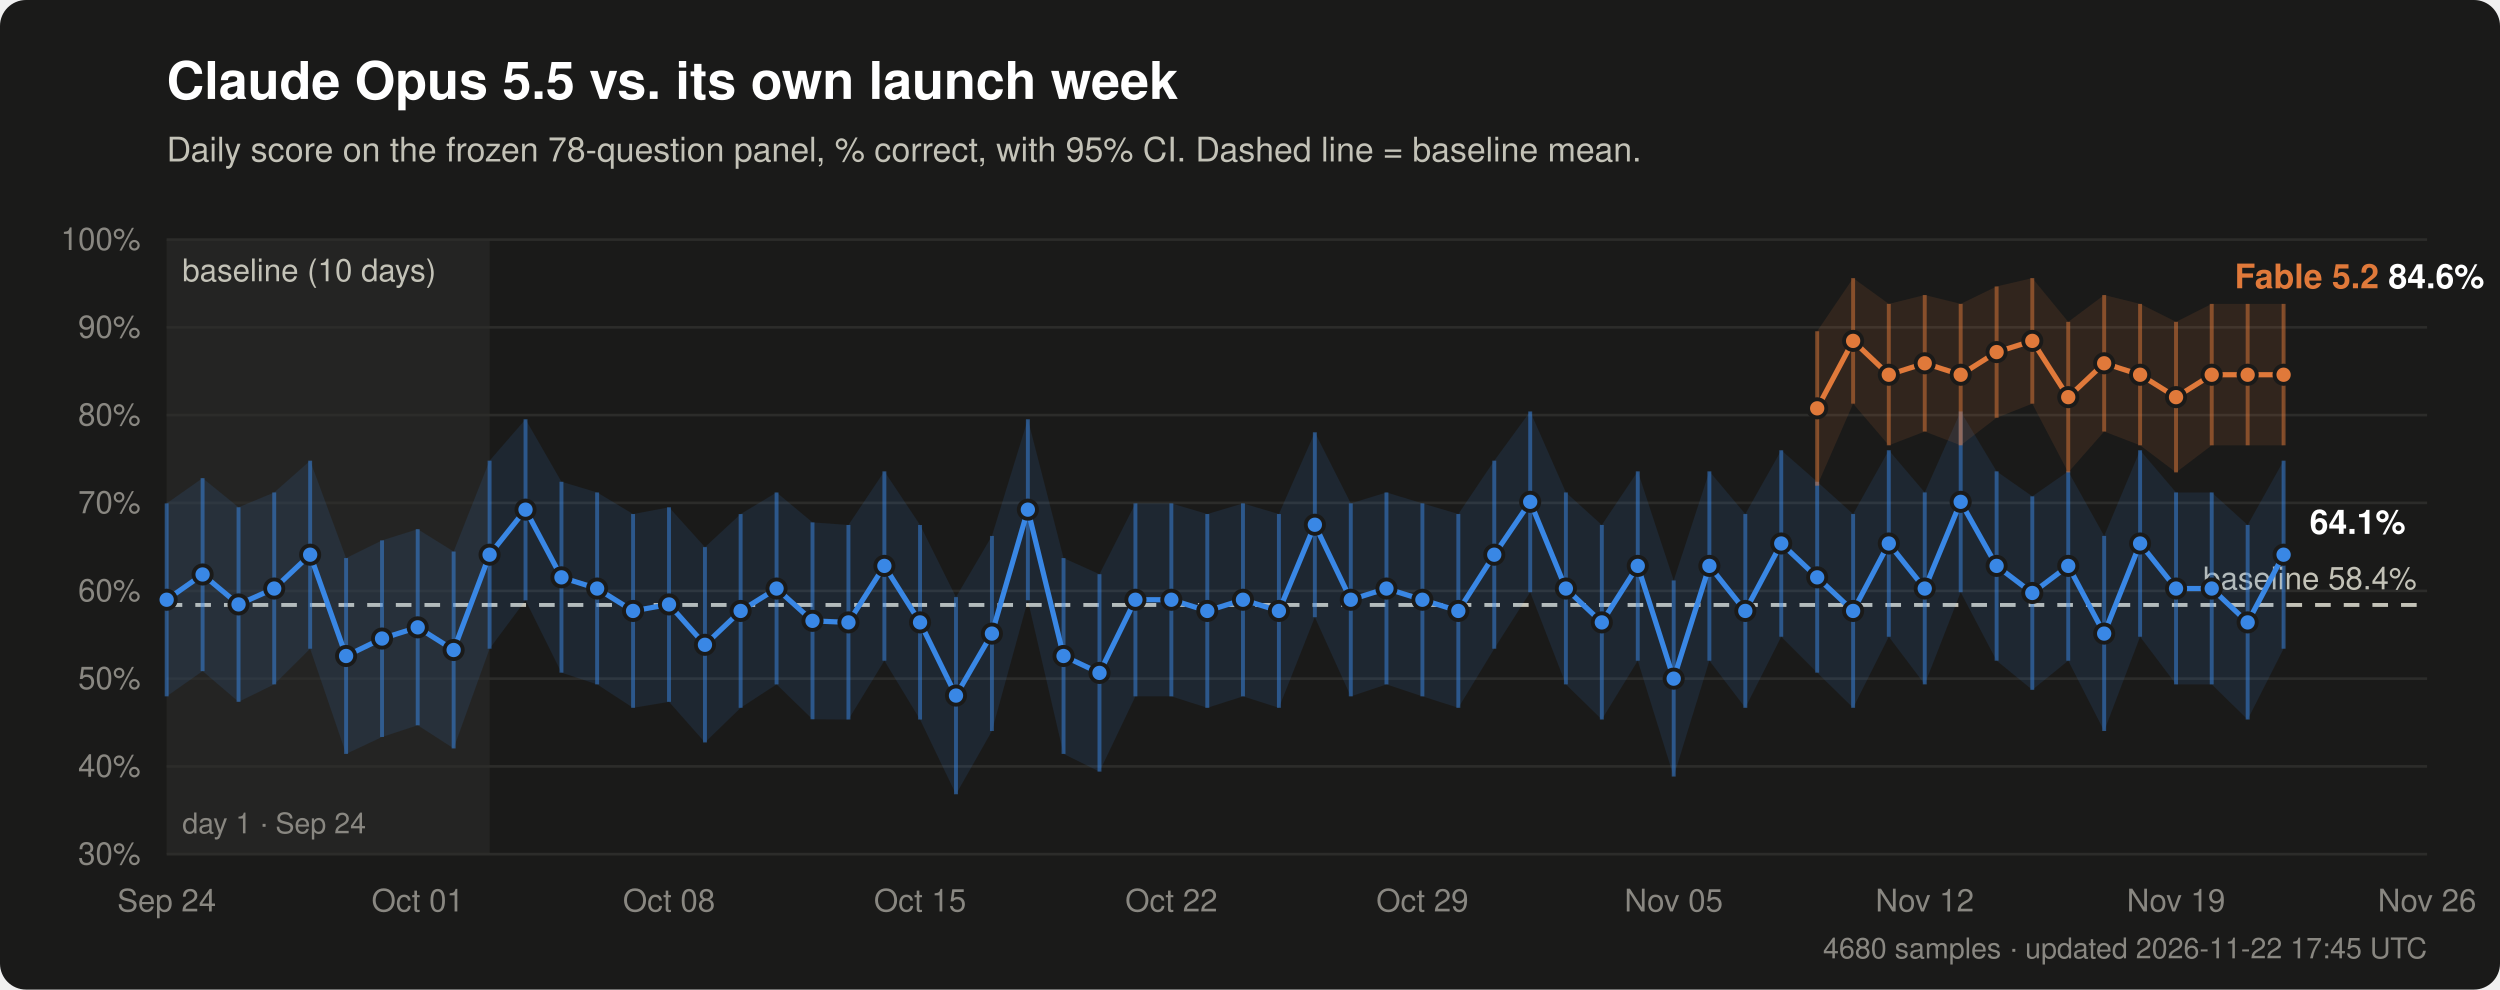
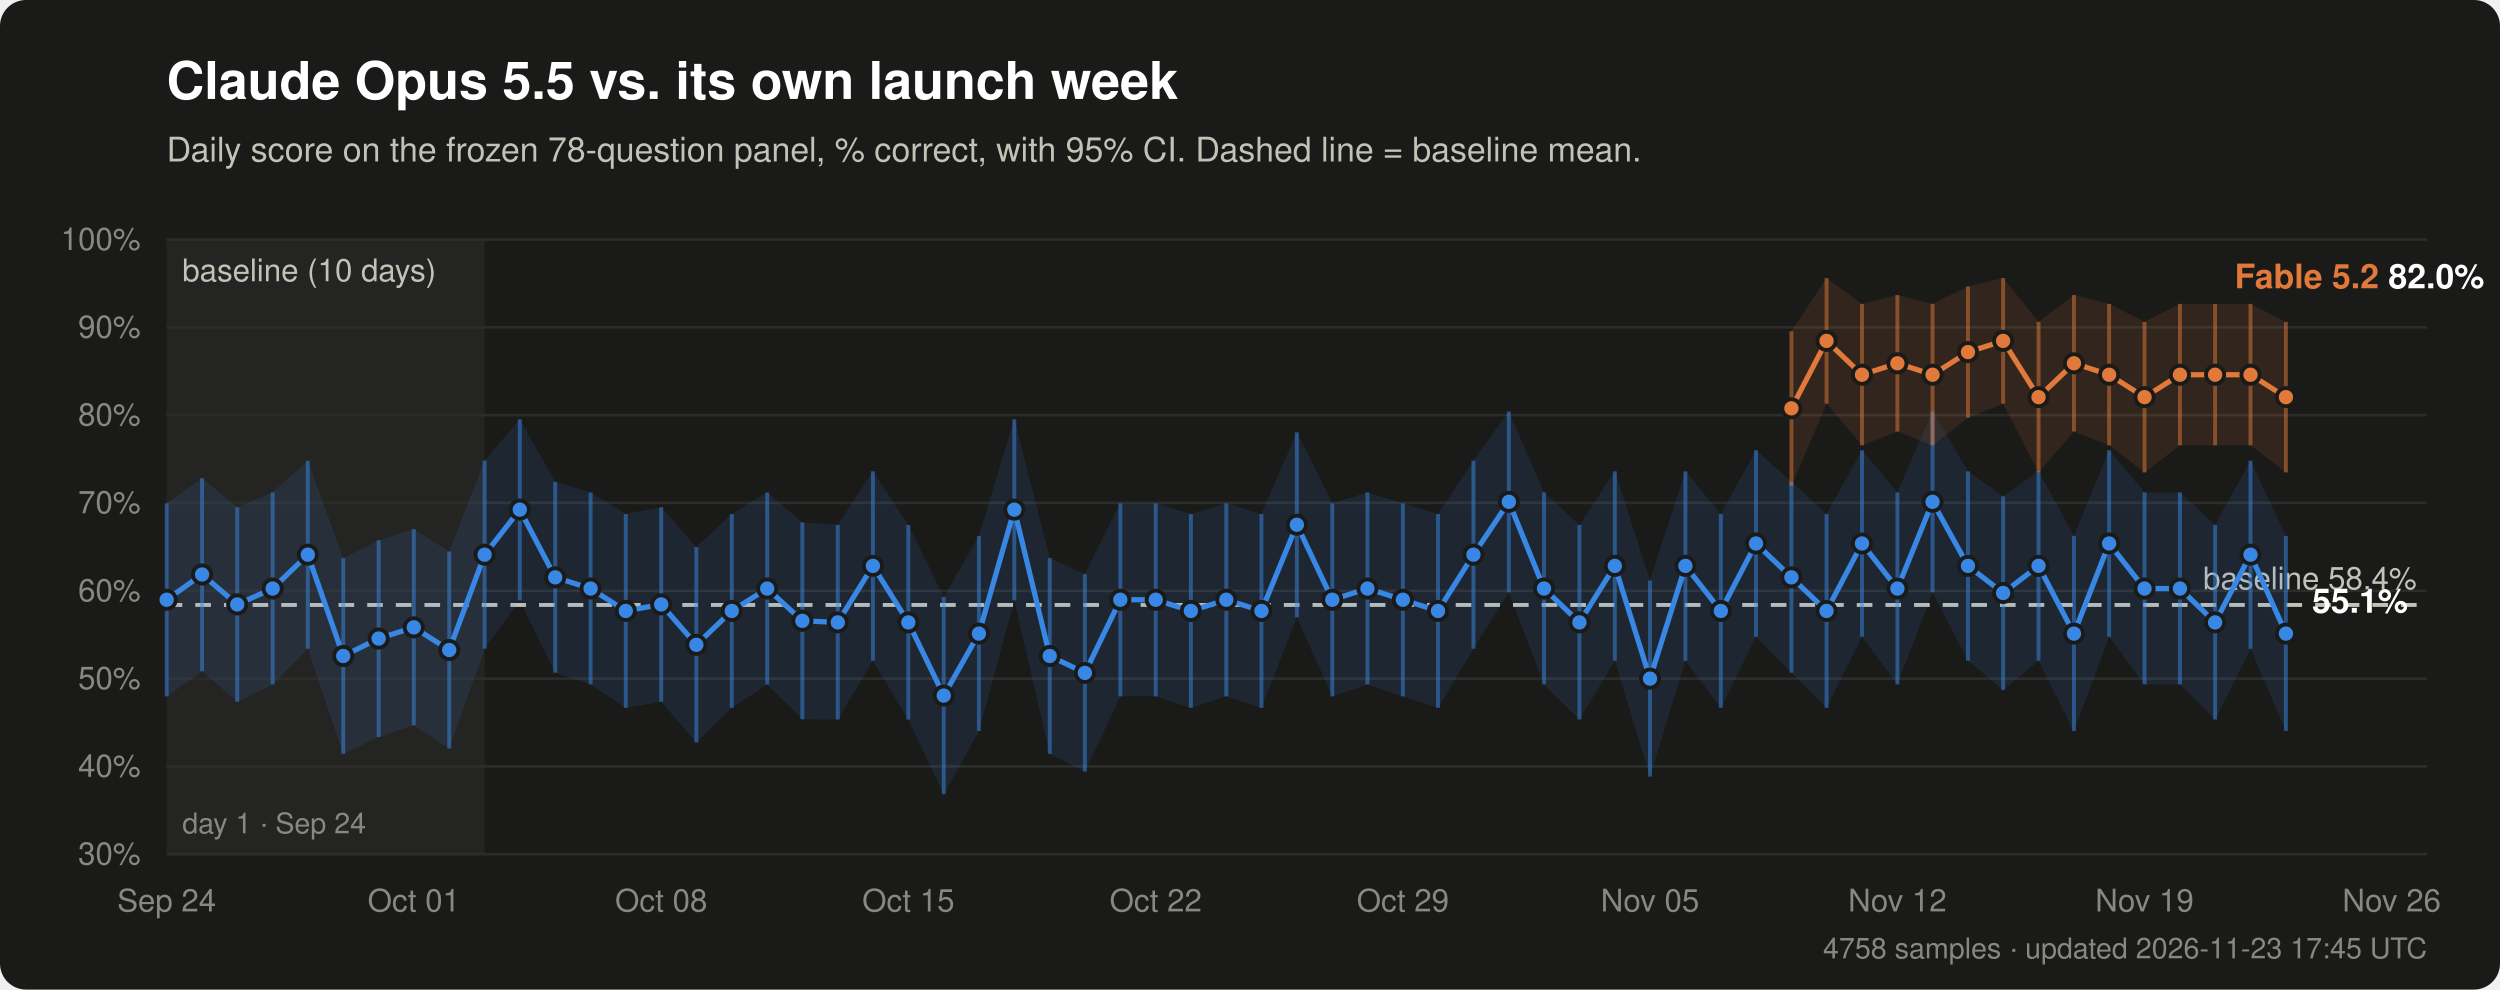
<svg xmlns="http://www.w3.org/2000/svg" width="960" height="380" viewBox="0 0 960 380" font-family="-apple-system, Segoe UI, Helvetica, Arial, sans-serif" role="img" aria-labelledby="t d">
  <rect width="960" height="380" rx="10" fill="#1a1a19" />
  <text x="64" y="38" fill="#ffffff" font-size="20" font-weight="600">Claude Opus 5.5 vs. its own launch week</text>
  <text x="64" y="62" fill="#c3c2b7" font-size="13">Daily score on the frozen 78-question panel, % correct, with 95% CI. Dashed line = baseline mean.</text>
  <line x1="64" y1="328.0" x2="932" y2="328.0" stroke="#2c2c2a" stroke-width="1" />
  <text x="54" y="332.0" text-anchor="end" fill="#898781" font-size="12">30%</text>
  <line x1="64" y1="294.3" x2="932" y2="294.3" stroke="#2c2c2a" stroke-width="1" />
  <text x="54" y="298.3" text-anchor="end" fill="#898781" font-size="12">40%</text>
  <line x1="64" y1="260.6" x2="932" y2="260.6" stroke="#2c2c2a" stroke-width="1" />
  <text x="54" y="264.6" text-anchor="end" fill="#898781" font-size="12">50%</text>
  <line x1="64" y1="226.9" x2="932" y2="226.9" stroke="#2c2c2a" stroke-width="1" />
  <text x="54" y="230.9" text-anchor="end" fill="#898781" font-size="12">60%</text>
  <line x1="64" y1="193.1" x2="932" y2="193.1" stroke="#2c2c2a" stroke-width="1" />
  <text x="54" y="197.1" text-anchor="end" fill="#898781" font-size="12">70%</text>
  <line x1="64" y1="159.4" x2="932" y2="159.4" stroke="#2c2c2a" stroke-width="1" />
  <text x="54" y="163.4" text-anchor="end" fill="#898781" font-size="12">80%</text>
  <line x1="64" y1="125.7" x2="932" y2="125.7" stroke="#2c2c2a" stroke-width="1" />
  <text x="54" y="129.7" text-anchor="end" fill="#898781" font-size="12">90%</text>
  <line x1="64" y1="92.0" x2="932" y2="92.0" stroke="#2c2c2a" stroke-width="1" />
  <text x="54" y="96.0" text-anchor="end" fill="#898781" font-size="12">100%</text>
-   <rect x="64.0" y="92" width="124.0" height="236" fill="#2c2c2a" opacity="0.6" />
+   <rect x="64.0" y="92" width="122.1" height="236" fill="#2c2c2a" opacity="0.6" />
  <text x="70.0" y="108" fill="#c3c2b7" font-size="12">baseline (10 days)</text>
  <text x="70.0" y="320" fill="#898781" font-size="11">day 1 · Sep 24</text>
  <text x="64.0" y="350" text-anchor="middle" fill="#898781" font-size="12">Sep 24</text>
-   <text x="160.4" y="350" text-anchor="middle" fill="#898781" font-size="12">Oct 01</text>
-   <text x="256.9" y="350" text-anchor="middle" fill="#898781" font-size="12">Oct 08</text>
-   <text x="353.3" y="350" text-anchor="middle" fill="#898781" font-size="12">Oct 15</text>
-   <text x="449.8" y="350" text-anchor="middle" fill="#898781" font-size="12">Oct 22</text>
-   <text x="546.2" y="350" text-anchor="middle" fill="#898781" font-size="12">Oct 29</text>
-   <text x="642.7" y="350" text-anchor="middle" fill="#898781" font-size="12">Nov 05</text>
-   <text x="739.1" y="350" text-anchor="middle" fill="#898781" font-size="12">Nov 12</text>
-   <text x="835.6" y="350" text-anchor="middle" fill="#898781" font-size="12">Nov 19</text>
-   <text x="932.0" y="350" text-anchor="middle" fill="#898781" font-size="12">Nov 26</text>
+   <text x="158.9" y="350" text-anchor="middle" fill="#898781" font-size="12">Oct 01</text>
+   <text x="253.9" y="350" text-anchor="middle" fill="#898781" font-size="12">Oct 08</text>
+   <text x="348.8" y="350" text-anchor="middle" fill="#898781" font-size="12">Oct 15</text>
+   <text x="443.8" y="350" text-anchor="middle" fill="#898781" font-size="12">Oct 22</text>
+   <text x="538.7" y="350" text-anchor="middle" fill="#898781" font-size="12">Oct 29</text>
+   <text x="633.6" y="350" text-anchor="middle" fill="#898781" font-size="12">Nov 05</text>
+   <text x="728.6" y="350" text-anchor="middle" fill="#898781" font-size="12">Nov 12</text>
+   <text x="823.5" y="350" text-anchor="middle" fill="#898781" font-size="12">Nov 19</text>
+   <text x="918.4" y="350" text-anchor="middle" fill="#898781" font-size="12">Nov 26</text>
  <line x1="64" y1="232.3" x2="932" y2="232.3" stroke="#c3c2b7" stroke-width="1.5" stroke-dasharray="6 5" />
  <text x="928" y="226.3" text-anchor="end" fill="#c3c2b7" font-size="12">baseline 58.4%</text>
-   <path d="M64.0,193.3 L77.8,183.6 L91.6,194.8 L105.3,189.1 L119.1,176.9 L132.9,214.3 L146.7,207.5 L160.4,203.2 L174.2,211.8 L188.0,176.9 L201.8,161.0 L215.6,185.0 L229.3,189.1 L243.1,197.4 L256.9,194.8 L270.7,210.1 L284.4,197.4 L298.2,189.1 L312.0,200.6 L325.8,201.6 L339.6,181.0 L353.3,201.6 L367.1,229.3 L380.9,205.8 L394.7,161.0 L408.4,214.3 L422.2,220.5 L436.0,193.3 L449.8,193.3 L463.6,197.4 L477.3,193.3 L491.1,197.4 L504.9,166.0 L518.7,193.3 L532.4,189.1 L546.2,193.3 L560.0,197.4 L573.8,176.9 L587.6,158.0 L601.3,189.1 L615.1,201.6 L628.9,181.0 L642.7,222.9 L656.4,181.0 L670.2,197.4 L684.0,172.9 L697.8,185.0 L711.6,197.4 L725.3,172.9 L739.1,189.1 L752.9,158.0 L766.7,181.0 L780.4,190.6 L794.2,181.0 L808.0,205.8 L821.8,172.9 L835.6,189.1 L849.3,189.1 L863.1,201.6 L876.9,176.9 L876.9,249.1 L863.1,276.3 L849.3,262.8 L835.6,262.8 L821.8,244.5 L808.0,280.7 L794.2,253.7 L780.4,264.9 L766.7,253.7 L752.9,227.4 L739.1,262.8 L725.3,244.5 L711.6,271.8 L697.8,258.3 L684.0,244.5 L670.2,271.8 L656.4,253.7 L642.7,298.2 L628.9,253.7 L615.1,276.3 L601.3,262.8 L587.6,227.4 L573.8,249.1 L560.0,271.8 L546.2,267.4 L532.4,262.8 L518.7,267.4 L504.9,237.0 L491.1,271.8 L477.3,267.4 L463.6,271.8 L449.8,267.4 L436.0,267.4 L422.2,296.3 L408.4,289.5 L394.7,230.5 L380.9,280.7 L367.1,305.0 L353.3,276.3 L339.6,253.7 L325.8,276.3 L312.0,276.2 L298.2,262.8 L284.4,271.8 L270.7,285.1 L256.9,269.5 L243.1,271.8 L229.3,262.8 L215.6,258.3 L201.8,230.5 L188.0,249.1 L174.2,287.4 L160.4,278.5 L146.7,283.0 L132.9,289.5 L119.1,249.1 L105.3,262.8 L91.6,269.5 L77.8,257.7 L64.0,267.4 Z" fill="#3987e5" opacity="0.12" />
-   <path d="M64.0,230.3 L77.8,220.6 L91.6,232.1 L105.3,226.0 L119.1,213.0 L132.9,251.9 L146.7,245.2 L160.4,240.9 L174.2,249.6 L188.0,213.0 L201.8,195.7 L215.6,221.7 L229.3,226.0 L243.1,234.6 L256.9,232.1 L270.7,247.6 L284.4,234.6 L298.2,226.0 L312.0,238.4 L325.8,239.0 L339.6,217.3 L353.3,239.0 L367.1,267.1 L380.9,243.3 L394.7,195.7 L408.4,251.9 L422.2,258.4 L436.0,230.3 L449.8,230.3 L463.6,234.6 L477.3,230.3 L491.1,234.6 L504.9,201.5 L518.7,230.3 L532.4,226.0 L546.2,230.3 L560.0,234.6 L573.8,213.0 L587.6,192.7 L601.3,226.0 L615.1,239.0 L628.9,217.3 L642.7,260.6 L656.4,217.3 L670.2,234.6 L684.0,208.7 L697.8,221.7 L711.6,234.6 L725.3,208.7 L739.1,226.0 L752.9,192.7 L766.7,217.3 L780.4,227.7 L794.2,217.3 L808.0,243.3 L821.8,208.7 L835.6,226.0 L849.3,226.0 L863.1,239.0 L876.9,213.0" fill="none" stroke="#3987e5" stroke-width="2" stroke-linejoin="round" stroke-linecap="round" />
+   <path d="M64.0,193.3 L77.6,183.6 L91.1,194.8 L104.7,189.1 L118.2,176.9 L131.8,214.3 L145.4,207.5 L158.9,203.2 L172.5,211.8 L186.1,176.9 L199.6,161.0 L213.2,185.0 L226.8,189.1 L240.3,197.4 L253.9,194.8 L267.4,210.1 L281.0,197.4 L294.6,189.1 L308.1,200.6 L321.7,201.6 L335.2,181.0 L348.8,201.6 L362.4,229.3 L375.9,205.8 L389.5,161.0 L403.1,214.3 L416.6,220.5 L430.2,193.3 L443.8,193.3 L457.3,197.4 L470.9,193.3 L484.4,197.4 L498.0,166.0 L511.6,193.3 L525.1,189.1 L538.7,193.3 L552.2,197.4 L565.8,176.9 L579.4,158.0 L592.9,189.1 L606.5,201.6 L620.1,181.0 L633.6,222.9 L647.2,181.0 L660.8,197.4 L674.3,172.9 L687.9,185.0 L701.4,197.4 L715.0,172.9 L728.6,189.1 L742.1,158.0 L755.7,181.0 L769.2,190.6 L782.8,181.0 L796.4,205.8 L809.9,172.9 L823.5,189.1 L837.1,189.1 L850.6,201.6 L864.2,176.9 L877.8,205.8 L877.8,280.7 L864.2,249.1 L850.6,276.3 L837.1,262.8 L823.5,262.8 L809.9,244.5 L796.4,280.7 L782.8,253.7 L769.2,264.9 L755.7,253.7 L742.1,227.4 L728.6,262.8 L715.0,244.5 L701.4,271.8 L687.9,258.3 L674.3,244.5 L660.8,271.8 L647.2,253.7 L633.6,298.2 L620.1,253.7 L606.5,276.3 L592.9,262.8 L579.4,227.4 L565.8,249.1 L552.2,271.8 L538.7,267.4 L525.1,262.8 L511.6,267.4 L498.0,237.0 L484.4,271.8 L470.9,267.4 L457.3,271.8 L443.8,267.4 L430.2,267.4 L416.6,296.3 L403.1,289.5 L389.5,230.5 L375.9,280.7 L362.4,305.0 L348.8,276.3 L335.2,253.7 L321.7,276.3 L308.1,276.2 L294.6,262.8 L281.0,271.8 L267.4,285.1 L253.9,269.5 L240.3,271.8 L226.8,262.8 L213.2,258.3 L199.6,230.5 L186.1,249.1 L172.5,287.4 L158.9,278.5 L145.4,283.0 L131.8,289.5 L118.2,249.1 L104.7,262.8 L91.1,269.5 L77.6,257.7 L64.0,267.4 Z" fill="#3987e5" opacity="0.12" />
+   <path d="M64.0,230.3 L77.6,220.6 L91.1,232.1 L104.7,226.0 L118.2,213.0 L131.8,251.9 L145.4,245.2 L158.9,240.9 L172.5,249.6 L186.1,213.0 L199.6,195.7 L213.2,221.7 L226.8,226.0 L240.3,234.6 L253.9,232.1 L267.4,247.6 L281.0,234.6 L294.6,226.0 L308.1,238.4 L321.7,239.0 L335.2,217.3 L348.8,239.0 L362.4,267.1 L375.9,243.3 L389.5,195.7 L403.1,251.9 L416.6,258.4 L430.2,230.3 L443.8,230.3 L457.3,234.6 L470.9,230.3 L484.4,234.6 L498.0,201.5 L511.6,230.3 L525.1,226.0 L538.7,230.3 L552.2,234.6 L565.8,213.0 L579.4,192.7 L592.9,226.0 L606.5,239.0 L620.1,217.3 L633.6,260.6 L647.2,217.3 L660.8,234.6 L674.3,208.7 L687.9,221.7 L701.4,234.6 L715.0,208.7 L728.6,226.0 L742.1,192.7 L755.7,217.3 L769.2,227.7 L782.8,217.3 L796.4,243.3 L809.9,208.7 L823.5,226.0 L837.1,226.0 L850.6,239.0 L864.2,213.0 L877.8,243.3" fill="none" stroke="#3987e5" stroke-width="2" stroke-linejoin="round" stroke-linecap="round" />
  <line x1="64.0" y1="267.4" x2="64.0" y2="193.3" stroke="#3987e5" stroke-width="1.5" opacity="0.5" />
  <circle cx="64.0" cy="230.3" r="3.5" fill="#3987e5" stroke="#1a1a19" stroke-width="1.5" />
-   <line x1="77.8" y1="257.7" x2="77.8" y2="183.6" stroke="#3987e5" stroke-width="1.5" opacity="0.5" />
-   <circle cx="77.8" cy="220.6" r="3.5" fill="#3987e5" stroke="#1a1a19" stroke-width="1.5" />
-   <line x1="91.6" y1="269.5" x2="91.6" y2="194.8" stroke="#3987e5" stroke-width="1.5" opacity="0.5" />
-   <circle cx="91.6" cy="232.1" r="3.5" fill="#3987e5" stroke="#1a1a19" stroke-width="1.5" />
-   <line x1="105.3" y1="262.8" x2="105.3" y2="189.1" stroke="#3987e5" stroke-width="1.5" opacity="0.5" />
-   <circle cx="105.3" cy="226.0" r="3.5" fill="#3987e5" stroke="#1a1a19" stroke-width="1.5" />
-   <line x1="119.1" y1="249.1" x2="119.1" y2="176.9" stroke="#3987e5" stroke-width="1.5" opacity="0.5" />
-   <circle cx="119.1" cy="213.0" r="3.5" fill="#3987e5" stroke="#1a1a19" stroke-width="1.5" />
-   <line x1="132.9" y1="289.5" x2="132.9" y2="214.3" stroke="#3987e5" stroke-width="1.5" opacity="0.5" />
-   <circle cx="132.9" cy="251.9" r="3.5" fill="#3987e5" stroke="#1a1a19" stroke-width="1.5" />
-   <line x1="146.7" y1="283.0" x2="146.7" y2="207.5" stroke="#3987e5" stroke-width="1.5" opacity="0.5" />
-   <circle cx="146.7" cy="245.2" r="3.5" fill="#3987e5" stroke="#1a1a19" stroke-width="1.5" />
-   <line x1="160.4" y1="278.5" x2="160.4" y2="203.2" stroke="#3987e5" stroke-width="1.5" opacity="0.5" />
-   <circle cx="160.4" cy="240.9" r="3.5" fill="#3987e5" stroke="#1a1a19" stroke-width="1.5" />
-   <line x1="174.2" y1="287.4" x2="174.2" y2="211.8" stroke="#3987e5" stroke-width="1.5" opacity="0.5" />
-   <circle cx="174.2" cy="249.6" r="3.5" fill="#3987e5" stroke="#1a1a19" stroke-width="1.5" />
-   <line x1="188.0" y1="249.1" x2="188.0" y2="176.9" stroke="#3987e5" stroke-width="1.5" opacity="0.5" />
-   <circle cx="188.0" cy="213.0" r="3.5" fill="#3987e5" stroke="#1a1a19" stroke-width="1.5" />
-   <line x1="201.8" y1="230.5" x2="201.8" y2="161.0" stroke="#3987e5" stroke-width="1.5" opacity="0.5" />
-   <circle cx="201.8" cy="195.7" r="3.5" fill="#3987e5" stroke="#1a1a19" stroke-width="1.5" />
-   <line x1="215.6" y1="258.3" x2="215.6" y2="185.0" stroke="#3987e5" stroke-width="1.5" opacity="0.5" />
-   <circle cx="215.6" cy="221.7" r="3.5" fill="#3987e5" stroke="#1a1a19" stroke-width="1.5" />
-   <line x1="229.3" y1="262.8" x2="229.3" y2="189.1" stroke="#3987e5" stroke-width="1.5" opacity="0.5" />
-   <circle cx="229.3" cy="226.0" r="3.5" fill="#3987e5" stroke="#1a1a19" stroke-width="1.5" />
-   <line x1="243.1" y1="271.8" x2="243.1" y2="197.4" stroke="#3987e5" stroke-width="1.5" opacity="0.5" />
-   <circle cx="243.1" cy="234.6" r="3.5" fill="#3987e5" stroke="#1a1a19" stroke-width="1.5" />
-   <line x1="256.9" y1="269.5" x2="256.9" y2="194.8" stroke="#3987e5" stroke-width="1.5" opacity="0.5" />
-   <circle cx="256.9" cy="232.1" r="3.5" fill="#3987e5" stroke="#1a1a19" stroke-width="1.5" />
-   <line x1="270.7" y1="285.1" x2="270.7" y2="210.1" stroke="#3987e5" stroke-width="1.5" opacity="0.5" />
-   <circle cx="270.7" cy="247.6" r="3.5" fill="#3987e5" stroke="#1a1a19" stroke-width="1.5" />
-   <line x1="284.4" y1="271.8" x2="284.4" y2="197.4" stroke="#3987e5" stroke-width="1.5" opacity="0.5" />
-   <circle cx="284.4" cy="234.6" r="3.5" fill="#3987e5" stroke="#1a1a19" stroke-width="1.5" />
-   <line x1="298.2" y1="262.8" x2="298.2" y2="189.1" stroke="#3987e5" stroke-width="1.5" opacity="0.5" />
-   <circle cx="298.2" cy="226.0" r="3.5" fill="#3987e5" stroke="#1a1a19" stroke-width="1.5" />
-   <line x1="312.0" y1="276.2" x2="312.0" y2="200.6" stroke="#3987e5" stroke-width="1.5" opacity="0.5" />
-   <circle cx="312.0" cy="238.4" r="3.5" fill="#3987e5" stroke="#1a1a19" stroke-width="1.5" />
-   <line x1="325.8" y1="276.3" x2="325.8" y2="201.6" stroke="#3987e5" stroke-width="1.5" opacity="0.5" />
-   <circle cx="325.8" cy="239.0" r="3.5" fill="#3987e5" stroke="#1a1a19" stroke-width="1.5" />
-   <line x1="339.6" y1="253.7" x2="339.6" y2="181.0" stroke="#3987e5" stroke-width="1.5" opacity="0.5" />
-   <circle cx="339.6" cy="217.3" r="3.5" fill="#3987e5" stroke="#1a1a19" stroke-width="1.5" />
-   <line x1="353.3" y1="276.3" x2="353.3" y2="201.6" stroke="#3987e5" stroke-width="1.5" opacity="0.5" />
-   <circle cx="353.3" cy="239.0" r="3.5" fill="#3987e5" stroke="#1a1a19" stroke-width="1.5" />
-   <line x1="367.1" y1="305.0" x2="367.1" y2="229.3" stroke="#3987e5" stroke-width="1.5" opacity="0.5" />
-   <circle cx="367.1" cy="267.1" r="3.5" fill="#3987e5" stroke="#1a1a19" stroke-width="1.5" />
-   <line x1="380.9" y1="280.7" x2="380.9" y2="205.8" stroke="#3987e5" stroke-width="1.5" opacity="0.5" />
-   <circle cx="380.9" cy="243.3" r="3.5" fill="#3987e5" stroke="#1a1a19" stroke-width="1.5" />
-   <line x1="394.7" y1="230.5" x2="394.7" y2="161.0" stroke="#3987e5" stroke-width="1.5" opacity="0.5" />
-   <circle cx="394.7" cy="195.7" r="3.5" fill="#3987e5" stroke="#1a1a19" stroke-width="1.5" />
-   <line x1="408.4" y1="289.5" x2="408.4" y2="214.3" stroke="#3987e5" stroke-width="1.5" opacity="0.5" />
-   <circle cx="408.4" cy="251.9" r="3.5" fill="#3987e5" stroke="#1a1a19" stroke-width="1.5" />
-   <line x1="422.2" y1="296.3" x2="422.2" y2="220.5" stroke="#3987e5" stroke-width="1.5" opacity="0.5" />
-   <circle cx="422.2" cy="258.4" r="3.5" fill="#3987e5" stroke="#1a1a19" stroke-width="1.5" />
-   <line x1="436.0" y1="267.4" x2="436.0" y2="193.3" stroke="#3987e5" stroke-width="1.5" opacity="0.5" />
-   <circle cx="436.0" cy="230.3" r="3.5" fill="#3987e5" stroke="#1a1a19" stroke-width="1.5" />
-   <line x1="449.8" y1="267.4" x2="449.8" y2="193.3" stroke="#3987e5" stroke-width="1.5" opacity="0.5" />
-   <circle cx="449.8" cy="230.3" r="3.5" fill="#3987e5" stroke="#1a1a19" stroke-width="1.5" />
-   <line x1="463.6" y1="271.8" x2="463.6" y2="197.4" stroke="#3987e5" stroke-width="1.5" opacity="0.5" />
-   <circle cx="463.6" cy="234.6" r="3.5" fill="#3987e5" stroke="#1a1a19" stroke-width="1.5" />
-   <line x1="477.3" y1="267.4" x2="477.3" y2="193.3" stroke="#3987e5" stroke-width="1.5" opacity="0.5" />
-   <circle cx="477.3" cy="230.3" r="3.5" fill="#3987e5" stroke="#1a1a19" stroke-width="1.5" />
-   <line x1="491.1" y1="271.8" x2="491.1" y2="197.4" stroke="#3987e5" stroke-width="1.5" opacity="0.5" />
-   <circle cx="491.1" cy="234.6" r="3.5" fill="#3987e5" stroke="#1a1a19" stroke-width="1.5" />
-   <line x1="504.9" y1="237.0" x2="504.9" y2="166.0" stroke="#3987e5" stroke-width="1.5" opacity="0.5" />
-   <circle cx="504.9" cy="201.5" r="3.5" fill="#3987e5" stroke="#1a1a19" stroke-width="1.5" />
-   <line x1="518.7" y1="267.4" x2="518.7" y2="193.3" stroke="#3987e5" stroke-width="1.5" opacity="0.5" />
-   <circle cx="518.7" cy="230.3" r="3.5" fill="#3987e5" stroke="#1a1a19" stroke-width="1.5" />
-   <line x1="532.4" y1="262.8" x2="532.4" y2="189.1" stroke="#3987e5" stroke-width="1.5" opacity="0.5" />
-   <circle cx="532.4" cy="226.0" r="3.5" fill="#3987e5" stroke="#1a1a19" stroke-width="1.5" />
-   <line x1="546.2" y1="267.4" x2="546.2" y2="193.3" stroke="#3987e5" stroke-width="1.5" opacity="0.5" />
-   <circle cx="546.2" cy="230.3" r="3.5" fill="#3987e5" stroke="#1a1a19" stroke-width="1.5" />
-   <line x1="560.0" y1="271.8" x2="560.0" y2="197.4" stroke="#3987e5" stroke-width="1.5" opacity="0.5" />
-   <circle cx="560.0" cy="234.6" r="3.5" fill="#3987e5" stroke="#1a1a19" stroke-width="1.5" />
-   <line x1="573.8" y1="249.1" x2="573.8" y2="176.9" stroke="#3987e5" stroke-width="1.5" opacity="0.5" />
-   <circle cx="573.8" cy="213.0" r="3.5" fill="#3987e5" stroke="#1a1a19" stroke-width="1.5" />
-   <line x1="587.6" y1="227.4" x2="587.6" y2="158.0" stroke="#3987e5" stroke-width="1.5" opacity="0.5" />
-   <circle cx="587.6" cy="192.7" r="3.5" fill="#3987e5" stroke="#1a1a19" stroke-width="1.5" />
-   <line x1="601.3" y1="262.8" x2="601.3" y2="189.1" stroke="#3987e5" stroke-width="1.5" opacity="0.5" />
-   <circle cx="601.3" cy="226.0" r="3.5" fill="#3987e5" stroke="#1a1a19" stroke-width="1.5" />
-   <line x1="615.1" y1="276.3" x2="615.1" y2="201.6" stroke="#3987e5" stroke-width="1.5" opacity="0.5" />
-   <circle cx="615.1" cy="239.0" r="3.5" fill="#3987e5" stroke="#1a1a19" stroke-width="1.5" />
-   <line x1="628.9" y1="253.7" x2="628.9" y2="181.0" stroke="#3987e5" stroke-width="1.5" opacity="0.5" />
-   <circle cx="628.9" cy="217.3" r="3.5" fill="#3987e5" stroke="#1a1a19" stroke-width="1.5" />
-   <line x1="642.7" y1="298.2" x2="642.7" y2="222.9" stroke="#3987e5" stroke-width="1.5" opacity="0.5" />
-   <circle cx="642.7" cy="260.6" r="3.5" fill="#3987e5" stroke="#1a1a19" stroke-width="1.5" />
-   <line x1="656.4" y1="253.7" x2="656.4" y2="181.0" stroke="#3987e5" stroke-width="1.5" opacity="0.5" />
-   <circle cx="656.4" cy="217.3" r="3.5" fill="#3987e5" stroke="#1a1a19" stroke-width="1.5" />
-   <line x1="670.2" y1="271.8" x2="670.2" y2="197.4" stroke="#3987e5" stroke-width="1.5" opacity="0.5" />
-   <circle cx="670.2" cy="234.6" r="3.5" fill="#3987e5" stroke="#1a1a19" stroke-width="1.5" />
-   <line x1="684.0" y1="244.5" x2="684.0" y2="172.9" stroke="#3987e5" stroke-width="1.5" opacity="0.5" />
-   <circle cx="684.0" cy="208.7" r="3.5" fill="#3987e5" stroke="#1a1a19" stroke-width="1.5" />
-   <line x1="697.8" y1="258.3" x2="697.8" y2="185.0" stroke="#3987e5" stroke-width="1.5" opacity="0.5" />
-   <circle cx="697.8" cy="221.7" r="3.5" fill="#3987e5" stroke="#1a1a19" stroke-width="1.5" />
-   <line x1="711.6" y1="271.8" x2="711.6" y2="197.4" stroke="#3987e5" stroke-width="1.5" opacity="0.5" />
-   <circle cx="711.6" cy="234.6" r="3.5" fill="#3987e5" stroke="#1a1a19" stroke-width="1.5" />
-   <line x1="725.3" y1="244.5" x2="725.3" y2="172.9" stroke="#3987e5" stroke-width="1.5" opacity="0.5" />
-   <circle cx="725.3" cy="208.7" r="3.5" fill="#3987e5" stroke="#1a1a19" stroke-width="1.5" />
-   <line x1="739.1" y1="262.8" x2="739.1" y2="189.1" stroke="#3987e5" stroke-width="1.5" opacity="0.5" />
-   <circle cx="739.1" cy="226.0" r="3.5" fill="#3987e5" stroke="#1a1a19" stroke-width="1.5" />
-   <line x1="752.9" y1="227.4" x2="752.9" y2="158.0" stroke="#3987e5" stroke-width="1.5" opacity="0.5" />
-   <circle cx="752.9" cy="192.7" r="3.5" fill="#3987e5" stroke="#1a1a19" stroke-width="1.5" />
-   <line x1="766.7" y1="253.7" x2="766.7" y2="181.0" stroke="#3987e5" stroke-width="1.5" opacity="0.5" />
-   <circle cx="766.7" cy="217.3" r="3.5" fill="#3987e5" stroke="#1a1a19" stroke-width="1.5" />
-   <line x1="780.4" y1="264.9" x2="780.4" y2="190.6" stroke="#3987e5" stroke-width="1.5" opacity="0.5" />
-   <circle cx="780.4" cy="227.7" r="3.5" fill="#3987e5" stroke="#1a1a19" stroke-width="1.5" />
-   <line x1="794.2" y1="253.7" x2="794.2" y2="181.0" stroke="#3987e5" stroke-width="1.5" opacity="0.5" />
-   <circle cx="794.2" cy="217.3" r="3.5" fill="#3987e5" stroke="#1a1a19" stroke-width="1.5" />
-   <line x1="808.0" y1="280.7" x2="808.0" y2="205.8" stroke="#3987e5" stroke-width="1.5" opacity="0.5" />
-   <circle cx="808.0" cy="243.3" r="3.5" fill="#3987e5" stroke="#1a1a19" stroke-width="1.5" />
-   <line x1="821.8" y1="244.5" x2="821.8" y2="172.9" stroke="#3987e5" stroke-width="1.5" opacity="0.5" />
-   <circle cx="821.8" cy="208.7" r="3.5" fill="#3987e5" stroke="#1a1a19" stroke-width="1.5" />
-   <line x1="835.6" y1="262.8" x2="835.6" y2="189.1" stroke="#3987e5" stroke-width="1.5" opacity="0.5" />
-   <circle cx="835.6" cy="226.0" r="3.5" fill="#3987e5" stroke="#1a1a19" stroke-width="1.5" />
-   <line x1="849.3" y1="262.8" x2="849.3" y2="189.1" stroke="#3987e5" stroke-width="1.5" opacity="0.5" />
-   <circle cx="849.3" cy="226.0" r="3.5" fill="#3987e5" stroke="#1a1a19" stroke-width="1.5" />
-   <line x1="863.1" y1="276.3" x2="863.1" y2="201.6" stroke="#3987e5" stroke-width="1.5" opacity="0.5" />
-   <circle cx="863.1" cy="239.0" r="3.5" fill="#3987e5" stroke="#1a1a19" stroke-width="1.5" />
-   <line x1="876.9" y1="249.1" x2="876.9" y2="176.9" stroke="#3987e5" stroke-width="1.5" opacity="0.5" />
-   <circle cx="876.9" cy="213.0" r="3.5" fill="#3987e5" stroke="#1a1a19" stroke-width="1.5" />
-   <text x="886.9" y="205.0" fill="#ffffff" font-size="13" font-weight="600">64.1%</text>
+   <line x1="77.6" y1="257.7" x2="77.6" y2="183.6" stroke="#3987e5" stroke-width="1.5" opacity="0.5" />
+   <circle cx="77.6" cy="220.6" r="3.5" fill="#3987e5" stroke="#1a1a19" stroke-width="1.5" />
+   <line x1="91.1" y1="269.5" x2="91.1" y2="194.8" stroke="#3987e5" stroke-width="1.5" opacity="0.5" />
+   <circle cx="91.1" cy="232.1" r="3.5" fill="#3987e5" stroke="#1a1a19" stroke-width="1.5" />
+   <line x1="104.7" y1="262.8" x2="104.7" y2="189.1" stroke="#3987e5" stroke-width="1.5" opacity="0.5" />
+   <circle cx="104.7" cy="226.0" r="3.5" fill="#3987e5" stroke="#1a1a19" stroke-width="1.5" />
+   <line x1="118.2" y1="249.1" x2="118.2" y2="176.9" stroke="#3987e5" stroke-width="1.5" opacity="0.5" />
+   <circle cx="118.2" cy="213.0" r="3.5" fill="#3987e5" stroke="#1a1a19" stroke-width="1.5" />
+   <line x1="131.8" y1="289.5" x2="131.8" y2="214.3" stroke="#3987e5" stroke-width="1.5" opacity="0.5" />
+   <circle cx="131.8" cy="251.9" r="3.5" fill="#3987e5" stroke="#1a1a19" stroke-width="1.5" />
+   <line x1="145.4" y1="283.0" x2="145.4" y2="207.5" stroke="#3987e5" stroke-width="1.5" opacity="0.5" />
+   <circle cx="145.4" cy="245.2" r="3.5" fill="#3987e5" stroke="#1a1a19" stroke-width="1.5" />
+   <line x1="158.9" y1="278.5" x2="158.9" y2="203.2" stroke="#3987e5" stroke-width="1.5" opacity="0.5" />
+   <circle cx="158.9" cy="240.9" r="3.5" fill="#3987e5" stroke="#1a1a19" stroke-width="1.5" />
+   <line x1="172.5" y1="287.4" x2="172.5" y2="211.8" stroke="#3987e5" stroke-width="1.5" opacity="0.5" />
+   <circle cx="172.5" cy="249.6" r="3.5" fill="#3987e5" stroke="#1a1a19" stroke-width="1.5" />
+   <line x1="186.1" y1="249.1" x2="186.1" y2="176.9" stroke="#3987e5" stroke-width="1.5" opacity="0.5" />
+   <circle cx="186.1" cy="213.0" r="3.5" fill="#3987e5" stroke="#1a1a19" stroke-width="1.5" />
+   <line x1="199.6" y1="230.5" x2="199.6" y2="161.0" stroke="#3987e5" stroke-width="1.5" opacity="0.5" />
+   <circle cx="199.6" cy="195.7" r="3.5" fill="#3987e5" stroke="#1a1a19" stroke-width="1.5" />
+   <line x1="213.2" y1="258.3" x2="213.2" y2="185.0" stroke="#3987e5" stroke-width="1.5" opacity="0.5" />
+   <circle cx="213.2" cy="221.7" r="3.5" fill="#3987e5" stroke="#1a1a19" stroke-width="1.5" />
+   <line x1="226.8" y1="262.8" x2="226.8" y2="189.1" stroke="#3987e5" stroke-width="1.5" opacity="0.5" />
+   <circle cx="226.8" cy="226.0" r="3.5" fill="#3987e5" stroke="#1a1a19" stroke-width="1.5" />
+   <line x1="240.3" y1="271.8" x2="240.3" y2="197.4" stroke="#3987e5" stroke-width="1.5" opacity="0.5" />
+   <circle cx="240.3" cy="234.6" r="3.5" fill="#3987e5" stroke="#1a1a19" stroke-width="1.5" />
+   <line x1="253.9" y1="269.5" x2="253.9" y2="194.8" stroke="#3987e5" stroke-width="1.5" opacity="0.5" />
+   <circle cx="253.9" cy="232.1" r="3.5" fill="#3987e5" stroke="#1a1a19" stroke-width="1.5" />
+   <line x1="267.4" y1="285.1" x2="267.4" y2="210.1" stroke="#3987e5" stroke-width="1.5" opacity="0.5" />
+   <circle cx="267.4" cy="247.6" r="3.5" fill="#3987e5" stroke="#1a1a19" stroke-width="1.5" />
+   <line x1="281.0" y1="271.8" x2="281.0" y2="197.4" stroke="#3987e5" stroke-width="1.5" opacity="0.5" />
+   <circle cx="281.0" cy="234.6" r="3.5" fill="#3987e5" stroke="#1a1a19" stroke-width="1.5" />
+   <line x1="294.6" y1="262.8" x2="294.6" y2="189.1" stroke="#3987e5" stroke-width="1.5" opacity="0.5" />
+   <circle cx="294.6" cy="226.0" r="3.5" fill="#3987e5" stroke="#1a1a19" stroke-width="1.5" />
+   <line x1="308.1" y1="276.2" x2="308.1" y2="200.6" stroke="#3987e5" stroke-width="1.5" opacity="0.5" />
+   <circle cx="308.1" cy="238.4" r="3.5" fill="#3987e5" stroke="#1a1a19" stroke-width="1.5" />
+   <line x1="321.7" y1="276.3" x2="321.7" y2="201.6" stroke="#3987e5" stroke-width="1.5" opacity="0.5" />
+   <circle cx="321.7" cy="239.0" r="3.5" fill="#3987e5" stroke="#1a1a19" stroke-width="1.5" />
+   <line x1="335.2" y1="253.7" x2="335.2" y2="181.0" stroke="#3987e5" stroke-width="1.5" opacity="0.5" />
+   <circle cx="335.2" cy="217.3" r="3.5" fill="#3987e5" stroke="#1a1a19" stroke-width="1.5" />
+   <line x1="348.8" y1="276.3" x2="348.8" y2="201.6" stroke="#3987e5" stroke-width="1.5" opacity="0.5" />
+   <circle cx="348.8" cy="239.0" r="3.5" fill="#3987e5" stroke="#1a1a19" stroke-width="1.5" />
+   <line x1="362.4" y1="305.0" x2="362.4" y2="229.3" stroke="#3987e5" stroke-width="1.5" opacity="0.5" />
+   <circle cx="362.4" cy="267.1" r="3.5" fill="#3987e5" stroke="#1a1a19" stroke-width="1.5" />
+   <line x1="375.9" y1="280.7" x2="375.9" y2="205.8" stroke="#3987e5" stroke-width="1.5" opacity="0.5" />
+   <circle cx="375.9" cy="243.3" r="3.5" fill="#3987e5" stroke="#1a1a19" stroke-width="1.5" />
+   <line x1="389.5" y1="230.5" x2="389.5" y2="161.0" stroke="#3987e5" stroke-width="1.5" opacity="0.5" />
+   <circle cx="389.5" cy="195.7" r="3.5" fill="#3987e5" stroke="#1a1a19" stroke-width="1.5" />
+   <line x1="403.1" y1="289.5" x2="403.1" y2="214.3" stroke="#3987e5" stroke-width="1.5" opacity="0.5" />
+   <circle cx="403.1" cy="251.9" r="3.5" fill="#3987e5" stroke="#1a1a19" stroke-width="1.5" />
+   <line x1="416.6" y1="296.3" x2="416.6" y2="220.5" stroke="#3987e5" stroke-width="1.5" opacity="0.5" />
+   <circle cx="416.6" cy="258.4" r="3.5" fill="#3987e5" stroke="#1a1a19" stroke-width="1.5" />
+   <line x1="430.2" y1="267.4" x2="430.2" y2="193.3" stroke="#3987e5" stroke-width="1.5" opacity="0.5" />
+   <circle cx="430.2" cy="230.3" r="3.5" fill="#3987e5" stroke="#1a1a19" stroke-width="1.5" />
+   <line x1="443.8" y1="267.4" x2="443.8" y2="193.3" stroke="#3987e5" stroke-width="1.5" opacity="0.5" />
+   <circle cx="443.8" cy="230.3" r="3.5" fill="#3987e5" stroke="#1a1a19" stroke-width="1.5" />
+   <line x1="457.3" y1="271.8" x2="457.3" y2="197.4" stroke="#3987e5" stroke-width="1.5" opacity="0.5" />
+   <circle cx="457.3" cy="234.6" r="3.5" fill="#3987e5" stroke="#1a1a19" stroke-width="1.5" />
+   <line x1="470.9" y1="267.4" x2="470.9" y2="193.3" stroke="#3987e5" stroke-width="1.5" opacity="0.5" />
+   <circle cx="470.9" cy="230.3" r="3.5" fill="#3987e5" stroke="#1a1a19" stroke-width="1.5" />
+   <line x1="484.4" y1="271.8" x2="484.4" y2="197.4" stroke="#3987e5" stroke-width="1.5" opacity="0.5" />
+   <circle cx="484.4" cy="234.6" r="3.5" fill="#3987e5" stroke="#1a1a19" stroke-width="1.5" />
+   <line x1="498.0" y1="237.0" x2="498.0" y2="166.0" stroke="#3987e5" stroke-width="1.5" opacity="0.5" />
+   <circle cx="498.0" cy="201.5" r="3.5" fill="#3987e5" stroke="#1a1a19" stroke-width="1.5" />
+   <line x1="511.6" y1="267.4" x2="511.6" y2="193.3" stroke="#3987e5" stroke-width="1.5" opacity="0.5" />
+   <circle cx="511.6" cy="230.3" r="3.5" fill="#3987e5" stroke="#1a1a19" stroke-width="1.5" />
+   <line x1="525.1" y1="262.8" x2="525.1" y2="189.1" stroke="#3987e5" stroke-width="1.5" opacity="0.5" />
+   <circle cx="525.1" cy="226.0" r="3.5" fill="#3987e5" stroke="#1a1a19" stroke-width="1.5" />
+   <line x1="538.7" y1="267.4" x2="538.7" y2="193.3" stroke="#3987e5" stroke-width="1.5" opacity="0.5" />
+   <circle cx="538.7" cy="230.3" r="3.5" fill="#3987e5" stroke="#1a1a19" stroke-width="1.5" />
+   <line x1="552.2" y1="271.8" x2="552.2" y2="197.4" stroke="#3987e5" stroke-width="1.5" opacity="0.5" />
+   <circle cx="552.2" cy="234.6" r="3.5" fill="#3987e5" stroke="#1a1a19" stroke-width="1.5" />
+   <line x1="565.8" y1="249.1" x2="565.8" y2="176.9" stroke="#3987e5" stroke-width="1.5" opacity="0.5" />
+   <circle cx="565.8" cy="213.0" r="3.5" fill="#3987e5" stroke="#1a1a19" stroke-width="1.5" />
+   <line x1="579.4" y1="227.4" x2="579.4" y2="158.0" stroke="#3987e5" stroke-width="1.5" opacity="0.5" />
+   <circle cx="579.4" cy="192.7" r="3.5" fill="#3987e5" stroke="#1a1a19" stroke-width="1.5" />
+   <line x1="592.9" y1="262.8" x2="592.9" y2="189.1" stroke="#3987e5" stroke-width="1.5" opacity="0.5" />
+   <circle cx="592.9" cy="226.0" r="3.5" fill="#3987e5" stroke="#1a1a19" stroke-width="1.5" />
+   <line x1="606.5" y1="276.3" x2="606.5" y2="201.6" stroke="#3987e5" stroke-width="1.5" opacity="0.5" />
+   <circle cx="606.5" cy="239.0" r="3.5" fill="#3987e5" stroke="#1a1a19" stroke-width="1.5" />
+   <line x1="620.1" y1="253.7" x2="620.1" y2="181.0" stroke="#3987e5" stroke-width="1.5" opacity="0.5" />
+   <circle cx="620.1" cy="217.3" r="3.5" fill="#3987e5" stroke="#1a1a19" stroke-width="1.5" />
+   <line x1="633.6" y1="298.2" x2="633.6" y2="222.9" stroke="#3987e5" stroke-width="1.5" opacity="0.5" />
+   <circle cx="633.6" cy="260.6" r="3.5" fill="#3987e5" stroke="#1a1a19" stroke-width="1.5" />
+   <line x1="647.2" y1="253.7" x2="647.2" y2="181.0" stroke="#3987e5" stroke-width="1.5" opacity="0.5" />
+   <circle cx="647.2" cy="217.3" r="3.5" fill="#3987e5" stroke="#1a1a19" stroke-width="1.5" />
+   <line x1="660.8" y1="271.8" x2="660.8" y2="197.4" stroke="#3987e5" stroke-width="1.5" opacity="0.5" />
+   <circle cx="660.8" cy="234.6" r="3.5" fill="#3987e5" stroke="#1a1a19" stroke-width="1.5" />
+   <line x1="674.3" y1="244.5" x2="674.3" y2="172.9" stroke="#3987e5" stroke-width="1.5" opacity="0.5" />
+   <circle cx="674.3" cy="208.7" r="3.5" fill="#3987e5" stroke="#1a1a19" stroke-width="1.5" />
+   <line x1="687.9" y1="258.3" x2="687.9" y2="185.0" stroke="#3987e5" stroke-width="1.5" opacity="0.5" />
+   <circle cx="687.9" cy="221.7" r="3.5" fill="#3987e5" stroke="#1a1a19" stroke-width="1.5" />
+   <line x1="701.4" y1="271.8" x2="701.4" y2="197.4" stroke="#3987e5" stroke-width="1.5" opacity="0.5" />
+   <circle cx="701.4" cy="234.6" r="3.5" fill="#3987e5" stroke="#1a1a19" stroke-width="1.5" />
+   <line x1="715.0" y1="244.5" x2="715.0" y2="172.9" stroke="#3987e5" stroke-width="1.5" opacity="0.5" />
+   <circle cx="715.0" cy="208.7" r="3.5" fill="#3987e5" stroke="#1a1a19" stroke-width="1.5" />
+   <line x1="728.6" y1="262.8" x2="728.6" y2="189.1" stroke="#3987e5" stroke-width="1.5" opacity="0.5" />
+   <circle cx="728.6" cy="226.0" r="3.5" fill="#3987e5" stroke="#1a1a19" stroke-width="1.5" />
+   <line x1="742.1" y1="227.4" x2="742.1" y2="158.0" stroke="#3987e5" stroke-width="1.5" opacity="0.5" />
+   <circle cx="742.1" cy="192.7" r="3.5" fill="#3987e5" stroke="#1a1a19" stroke-width="1.5" />
+   <line x1="755.7" y1="253.7" x2="755.7" y2="181.0" stroke="#3987e5" stroke-width="1.5" opacity="0.5" />
+   <circle cx="755.7" cy="217.3" r="3.5" fill="#3987e5" stroke="#1a1a19" stroke-width="1.5" />
+   <line x1="769.2" y1="264.9" x2="769.2" y2="190.6" stroke="#3987e5" stroke-width="1.5" opacity="0.5" />
+   <circle cx="769.2" cy="227.7" r="3.5" fill="#3987e5" stroke="#1a1a19" stroke-width="1.5" />
+   <line x1="782.8" y1="253.7" x2="782.8" y2="181.0" stroke="#3987e5" stroke-width="1.5" opacity="0.5" />
+   <circle cx="782.8" cy="217.3" r="3.5" fill="#3987e5" stroke="#1a1a19" stroke-width="1.5" />
+   <line x1="796.4" y1="280.7" x2="796.4" y2="205.8" stroke="#3987e5" stroke-width="1.5" opacity="0.5" />
+   <circle cx="796.4" cy="243.3" r="3.5" fill="#3987e5" stroke="#1a1a19" stroke-width="1.5" />
+   <line x1="809.9" y1="244.5" x2="809.9" y2="172.9" stroke="#3987e5" stroke-width="1.5" opacity="0.5" />
+   <circle cx="809.9" cy="208.7" r="3.5" fill="#3987e5" stroke="#1a1a19" stroke-width="1.5" />
+   <line x1="823.5" y1="262.8" x2="823.5" y2="189.1" stroke="#3987e5" stroke-width="1.5" opacity="0.5" />
+   <circle cx="823.5" cy="226.0" r="3.5" fill="#3987e5" stroke="#1a1a19" stroke-width="1.5" />
+   <line x1="837.1" y1="262.8" x2="837.1" y2="189.1" stroke="#3987e5" stroke-width="1.5" opacity="0.5" />
+   <circle cx="837.1" cy="226.0" r="3.5" fill="#3987e5" stroke="#1a1a19" stroke-width="1.5" />
+   <line x1="850.6" y1="276.3" x2="850.6" y2="201.6" stroke="#3987e5" stroke-width="1.5" opacity="0.5" />
+   <circle cx="850.6" cy="239.0" r="3.5" fill="#3987e5" stroke="#1a1a19" stroke-width="1.5" />
+   <line x1="864.2" y1="249.1" x2="864.2" y2="176.9" stroke="#3987e5" stroke-width="1.5" opacity="0.5" />
+   <circle cx="864.2" cy="213.0" r="3.5" fill="#3987e5" stroke="#1a1a19" stroke-width="1.5" />
+   <line x1="877.8" y1="280.7" x2="877.8" y2="205.8" stroke="#3987e5" stroke-width="1.5" opacity="0.5" />
+   <circle cx="877.8" cy="243.3" r="3.5" fill="#3987e5" stroke="#1a1a19" stroke-width="1.5" />
+   <text x="887.8" y="235.3" fill="#ffffff" font-size="13" font-weight="600">55.1%</text>
  <clipPath id="plotarea-dark">
    <rect x="64" y="92" width="868" height="236" />
  </clipPath>
  <g clip-path="url(#plotarea-dark)">
-     <path d="M697.8,127.2 L711.6,106.8 L725.3,116.7 L739.1,113.3 L752.9,116.7 L766.7,110.0 L780.4,106.8 L794.2,123.6 L808.0,113.3 L821.8,116.7 L835.6,123.6 L849.3,116.7 L863.1,116.7 L876.9,116.7 L876.9,171.0 L863.1,171.0 L849.3,171.0 L835.6,181.4 L821.8,171.0 L808.0,165.7 L794.2,181.4 L780.4,155.0 L766.7,160.4 L752.9,171.0 L739.1,165.7 L725.3,171.0 L711.6,155.0 L697.8,186.5 Z" fill="#e0793a" opacity="0.12" />
-     <path d="M697.8,156.8 L711.6,130.9 L725.3,143.9 L739.1,139.5 L752.9,143.9 L766.7,135.2 L780.4,130.9 L794.2,152.5 L808.0,139.5 L821.8,143.9 L835.6,152.5 L849.3,143.9 L863.1,143.9 L876.9,143.9" fill="none" stroke="#e0793a" stroke-width="2" stroke-linejoin="round" stroke-linecap="round" />
-     <line x1="697.8" y1="186.5" x2="697.8" y2="127.2" stroke="#e0793a" stroke-width="1.5" opacity="0.5" />
-     <circle cx="697.8" cy="156.8" r="3.5" fill="#e0793a" stroke="#1a1a19" stroke-width="1.5" />
-     <line x1="711.6" y1="155.0" x2="711.6" y2="106.8" stroke="#e0793a" stroke-width="1.5" opacity="0.5" />
-     <circle cx="711.6" cy="130.9" r="3.5" fill="#e0793a" stroke="#1a1a19" stroke-width="1.5" />
-     <line x1="725.3" y1="171.0" x2="725.3" y2="116.7" stroke="#e0793a" stroke-width="1.5" opacity="0.5" />
-     <circle cx="725.3" cy="143.9" r="3.5" fill="#e0793a" stroke="#1a1a19" stroke-width="1.5" />
-     <line x1="739.1" y1="165.7" x2="739.1" y2="113.3" stroke="#e0793a" stroke-width="1.5" opacity="0.5" />
-     <circle cx="739.1" cy="139.5" r="3.5" fill="#e0793a" stroke="#1a1a19" stroke-width="1.5" />
-     <line x1="752.9" y1="171.0" x2="752.9" y2="116.7" stroke="#e0793a" stroke-width="1.5" opacity="0.5" />
-     <circle cx="752.9" cy="143.9" r="3.5" fill="#e0793a" stroke="#1a1a19" stroke-width="1.5" />
-     <line x1="766.7" y1="160.4" x2="766.7" y2="110.0" stroke="#e0793a" stroke-width="1.5" opacity="0.5" />
-     <circle cx="766.7" cy="135.2" r="3.5" fill="#e0793a" stroke="#1a1a19" stroke-width="1.5" />
-     <line x1="780.4" y1="155.0" x2="780.4" y2="106.8" stroke="#e0793a" stroke-width="1.5" opacity="0.5" />
-     <circle cx="780.4" cy="130.9" r="3.5" fill="#e0793a" stroke="#1a1a19" stroke-width="1.5" />
-     <line x1="794.2" y1="181.4" x2="794.2" y2="123.6" stroke="#e0793a" stroke-width="1.5" opacity="0.5" />
-     <circle cx="794.2" cy="152.5" r="3.5" fill="#e0793a" stroke="#1a1a19" stroke-width="1.5" />
-     <line x1="808.0" y1="165.7" x2="808.0" y2="113.3" stroke="#e0793a" stroke-width="1.5" opacity="0.5" />
-     <circle cx="808.0" cy="139.5" r="3.5" fill="#e0793a" stroke="#1a1a19" stroke-width="1.5" />
-     <line x1="821.8" y1="171.0" x2="821.8" y2="116.7" stroke="#e0793a" stroke-width="1.5" opacity="0.5" />
-     <circle cx="821.8" cy="143.9" r="3.5" fill="#e0793a" stroke="#1a1a19" stroke-width="1.5" />
-     <line x1="835.6" y1="181.4" x2="835.6" y2="123.6" stroke="#e0793a" stroke-width="1.5" opacity="0.5" />
-     <circle cx="835.6" cy="152.5" r="3.5" fill="#e0793a" stroke="#1a1a19" stroke-width="1.5" />
-     <line x1="849.3" y1="171.0" x2="849.3" y2="116.7" stroke="#e0793a" stroke-width="1.5" opacity="0.5" />
-     <circle cx="849.3" cy="143.9" r="3.5" fill="#e0793a" stroke="#1a1a19" stroke-width="1.5" />
-     <line x1="863.1" y1="171.0" x2="863.1" y2="116.7" stroke="#e0793a" stroke-width="1.5" opacity="0.5" />
-     <circle cx="863.1" cy="143.9" r="3.5" fill="#e0793a" stroke="#1a1a19" stroke-width="1.5" />
-     <line x1="876.9" y1="171.0" x2="876.9" y2="116.7" stroke="#e0793a" stroke-width="1.5" opacity="0.5" />
-     <circle cx="876.9" cy="143.9" r="3.5" fill="#e0793a" stroke="#1a1a19" stroke-width="1.5" />
+     <path d="M687.9,127.2 L701.4,106.8 L715.0,116.7 L728.6,113.3 L742.1,116.7 L755.7,110.0 L769.2,106.8 L782.8,123.6 L796.4,113.3 L809.9,116.7 L823.5,123.6 L837.1,116.7 L850.6,116.7 L864.2,116.7 L877.8,123.6 L877.8,181.4 L864.2,171.0 L850.6,171.0 L837.1,171.0 L823.5,181.4 L809.9,171.0 L796.4,165.7 L782.8,181.4 L769.2,155.0 L755.7,160.4 L742.1,171.0 L728.6,165.7 L715.0,171.0 L701.4,155.0 L687.9,186.5 Z" fill="#e0793a" opacity="0.12" />
+     <path d="M687.9,156.8 L701.4,130.9 L715.0,143.9 L728.6,139.5 L742.1,143.9 L755.7,135.2 L769.2,130.9 L782.8,152.5 L796.4,139.5 L809.9,143.9 L823.5,152.5 L837.1,143.9 L850.6,143.9 L864.2,143.9 L877.8,152.5" fill="none" stroke="#e0793a" stroke-width="2" stroke-linejoin="round" stroke-linecap="round" />
+     <line x1="687.9" y1="186.5" x2="687.9" y2="127.2" stroke="#e0793a" stroke-width="1.5" opacity="0.5" />
+     <circle cx="687.9" cy="156.8" r="3.5" fill="#e0793a" stroke="#1a1a19" stroke-width="1.5" />
+     <line x1="701.4" y1="155.0" x2="701.4" y2="106.8" stroke="#e0793a" stroke-width="1.5" opacity="0.5" />
+     <circle cx="701.4" cy="130.9" r="3.5" fill="#e0793a" stroke="#1a1a19" stroke-width="1.5" />
+     <line x1="715.0" y1="171.0" x2="715.0" y2="116.7" stroke="#e0793a" stroke-width="1.5" opacity="0.5" />
+     <circle cx="715.0" cy="143.9" r="3.5" fill="#e0793a" stroke="#1a1a19" stroke-width="1.5" />
+     <line x1="728.6" y1="165.7" x2="728.6" y2="113.3" stroke="#e0793a" stroke-width="1.5" opacity="0.5" />
+     <circle cx="728.6" cy="139.5" r="3.5" fill="#e0793a" stroke="#1a1a19" stroke-width="1.5" />
+     <line x1="742.1" y1="171.0" x2="742.1" y2="116.7" stroke="#e0793a" stroke-width="1.5" opacity="0.5" />
+     <circle cx="742.1" cy="143.9" r="3.5" fill="#e0793a" stroke="#1a1a19" stroke-width="1.5" />
+     <line x1="755.7" y1="160.4" x2="755.7" y2="110.0" stroke="#e0793a" stroke-width="1.5" opacity="0.5" />
+     <circle cx="755.7" cy="135.2" r="3.5" fill="#e0793a" stroke="#1a1a19" stroke-width="1.5" />
+     <line x1="769.2" y1="155.0" x2="769.2" y2="106.8" stroke="#e0793a" stroke-width="1.5" opacity="0.5" />
+     <circle cx="769.2" cy="130.9" r="3.5" fill="#e0793a" stroke="#1a1a19" stroke-width="1.5" />
+     <line x1="782.8" y1="181.4" x2="782.8" y2="123.6" stroke="#e0793a" stroke-width="1.5" opacity="0.5" />
+     <circle cx="782.8" cy="152.5" r="3.5" fill="#e0793a" stroke="#1a1a19" stroke-width="1.5" />
+     <line x1="796.4" y1="165.7" x2="796.4" y2="113.3" stroke="#e0793a" stroke-width="1.5" opacity="0.5" />
+     <circle cx="796.4" cy="139.5" r="3.5" fill="#e0793a" stroke="#1a1a19" stroke-width="1.5" />
+     <line x1="809.9" y1="171.0" x2="809.9" y2="116.7" stroke="#e0793a" stroke-width="1.5" opacity="0.5" />
+     <circle cx="809.9" cy="143.9" r="3.5" fill="#e0793a" stroke="#1a1a19" stroke-width="1.5" />
+     <line x1="823.5" y1="181.4" x2="823.5" y2="123.6" stroke="#e0793a" stroke-width="1.5" opacity="0.5" />
+     <circle cx="823.5" cy="152.5" r="3.5" fill="#e0793a" stroke="#1a1a19" stroke-width="1.5" />
+     <line x1="837.1" y1="171.0" x2="837.1" y2="116.7" stroke="#e0793a" stroke-width="1.5" opacity="0.5" />
+     <circle cx="837.1" cy="143.9" r="3.5" fill="#e0793a" stroke="#1a1a19" stroke-width="1.5" />
+     <line x1="850.6" y1="171.0" x2="850.6" y2="116.7" stroke="#e0793a" stroke-width="1.5" opacity="0.5" />
+     <circle cx="850.6" cy="143.9" r="3.5" fill="#e0793a" stroke="#1a1a19" stroke-width="1.5" />
+     <line x1="864.2" y1="171.0" x2="864.2" y2="116.7" stroke="#e0793a" stroke-width="1.5" opacity="0.5" />
+     <circle cx="864.2" cy="143.9" r="3.5" fill="#e0793a" stroke="#1a1a19" stroke-width="1.5" />
+     <line x1="877.8" y1="181.4" x2="877.8" y2="123.6" stroke="#e0793a" stroke-width="1.5" opacity="0.5" />
+     <circle cx="877.8" cy="152.5" r="3.5" fill="#e0793a" stroke="#1a1a19" stroke-width="1.5" />
  </g>
  <text x="954.0" y="110.7" text-anchor="end" fill="#ffffff" font-size="13" font-weight="600">
-     <tspan fill="#e0793a">Fable 5.2</tspan> 84.6%</text>
-   <text x="932" y="368" text-anchor="end" fill="#898781" font-size="11">4680 samples · updated 2026-11-22 17:45 UTC</text>
+     <tspan fill="#e0793a">Fable 5.2</tspan> 82.0%</text>
+   <text x="932" y="368" text-anchor="end" fill="#898781" font-size="11">4758 samples · updated 2026-11-23 17:45 UTC</text>
</svg>
